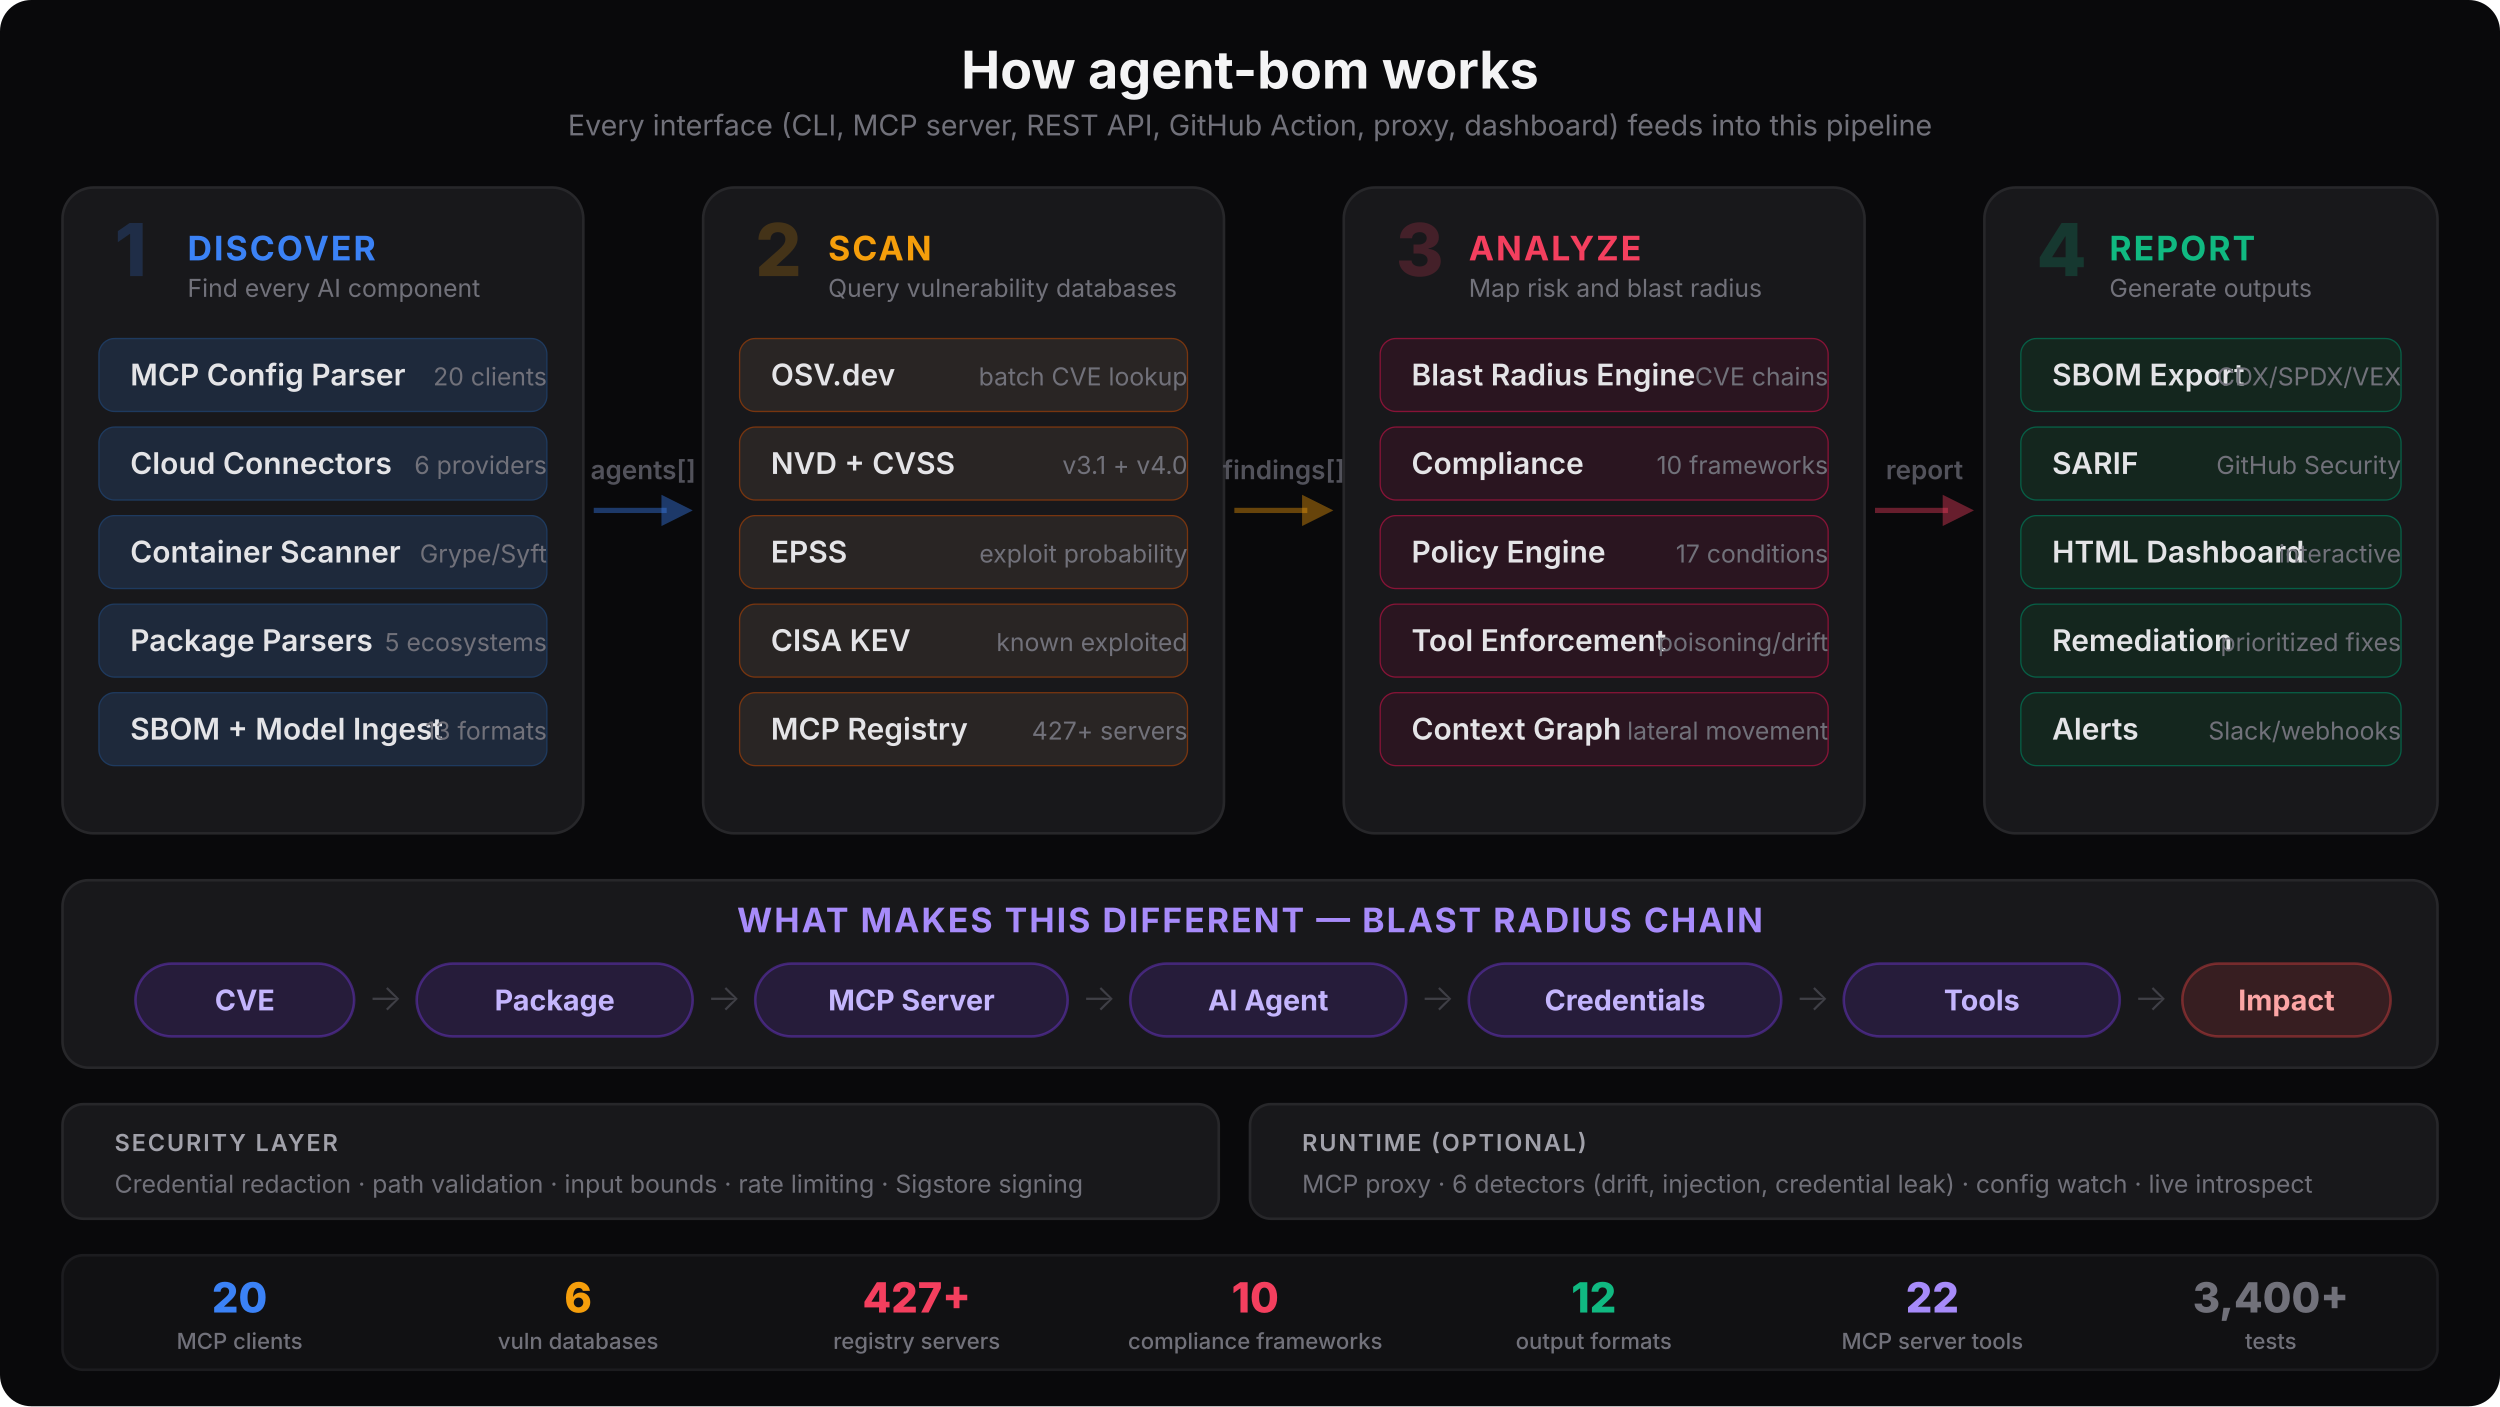
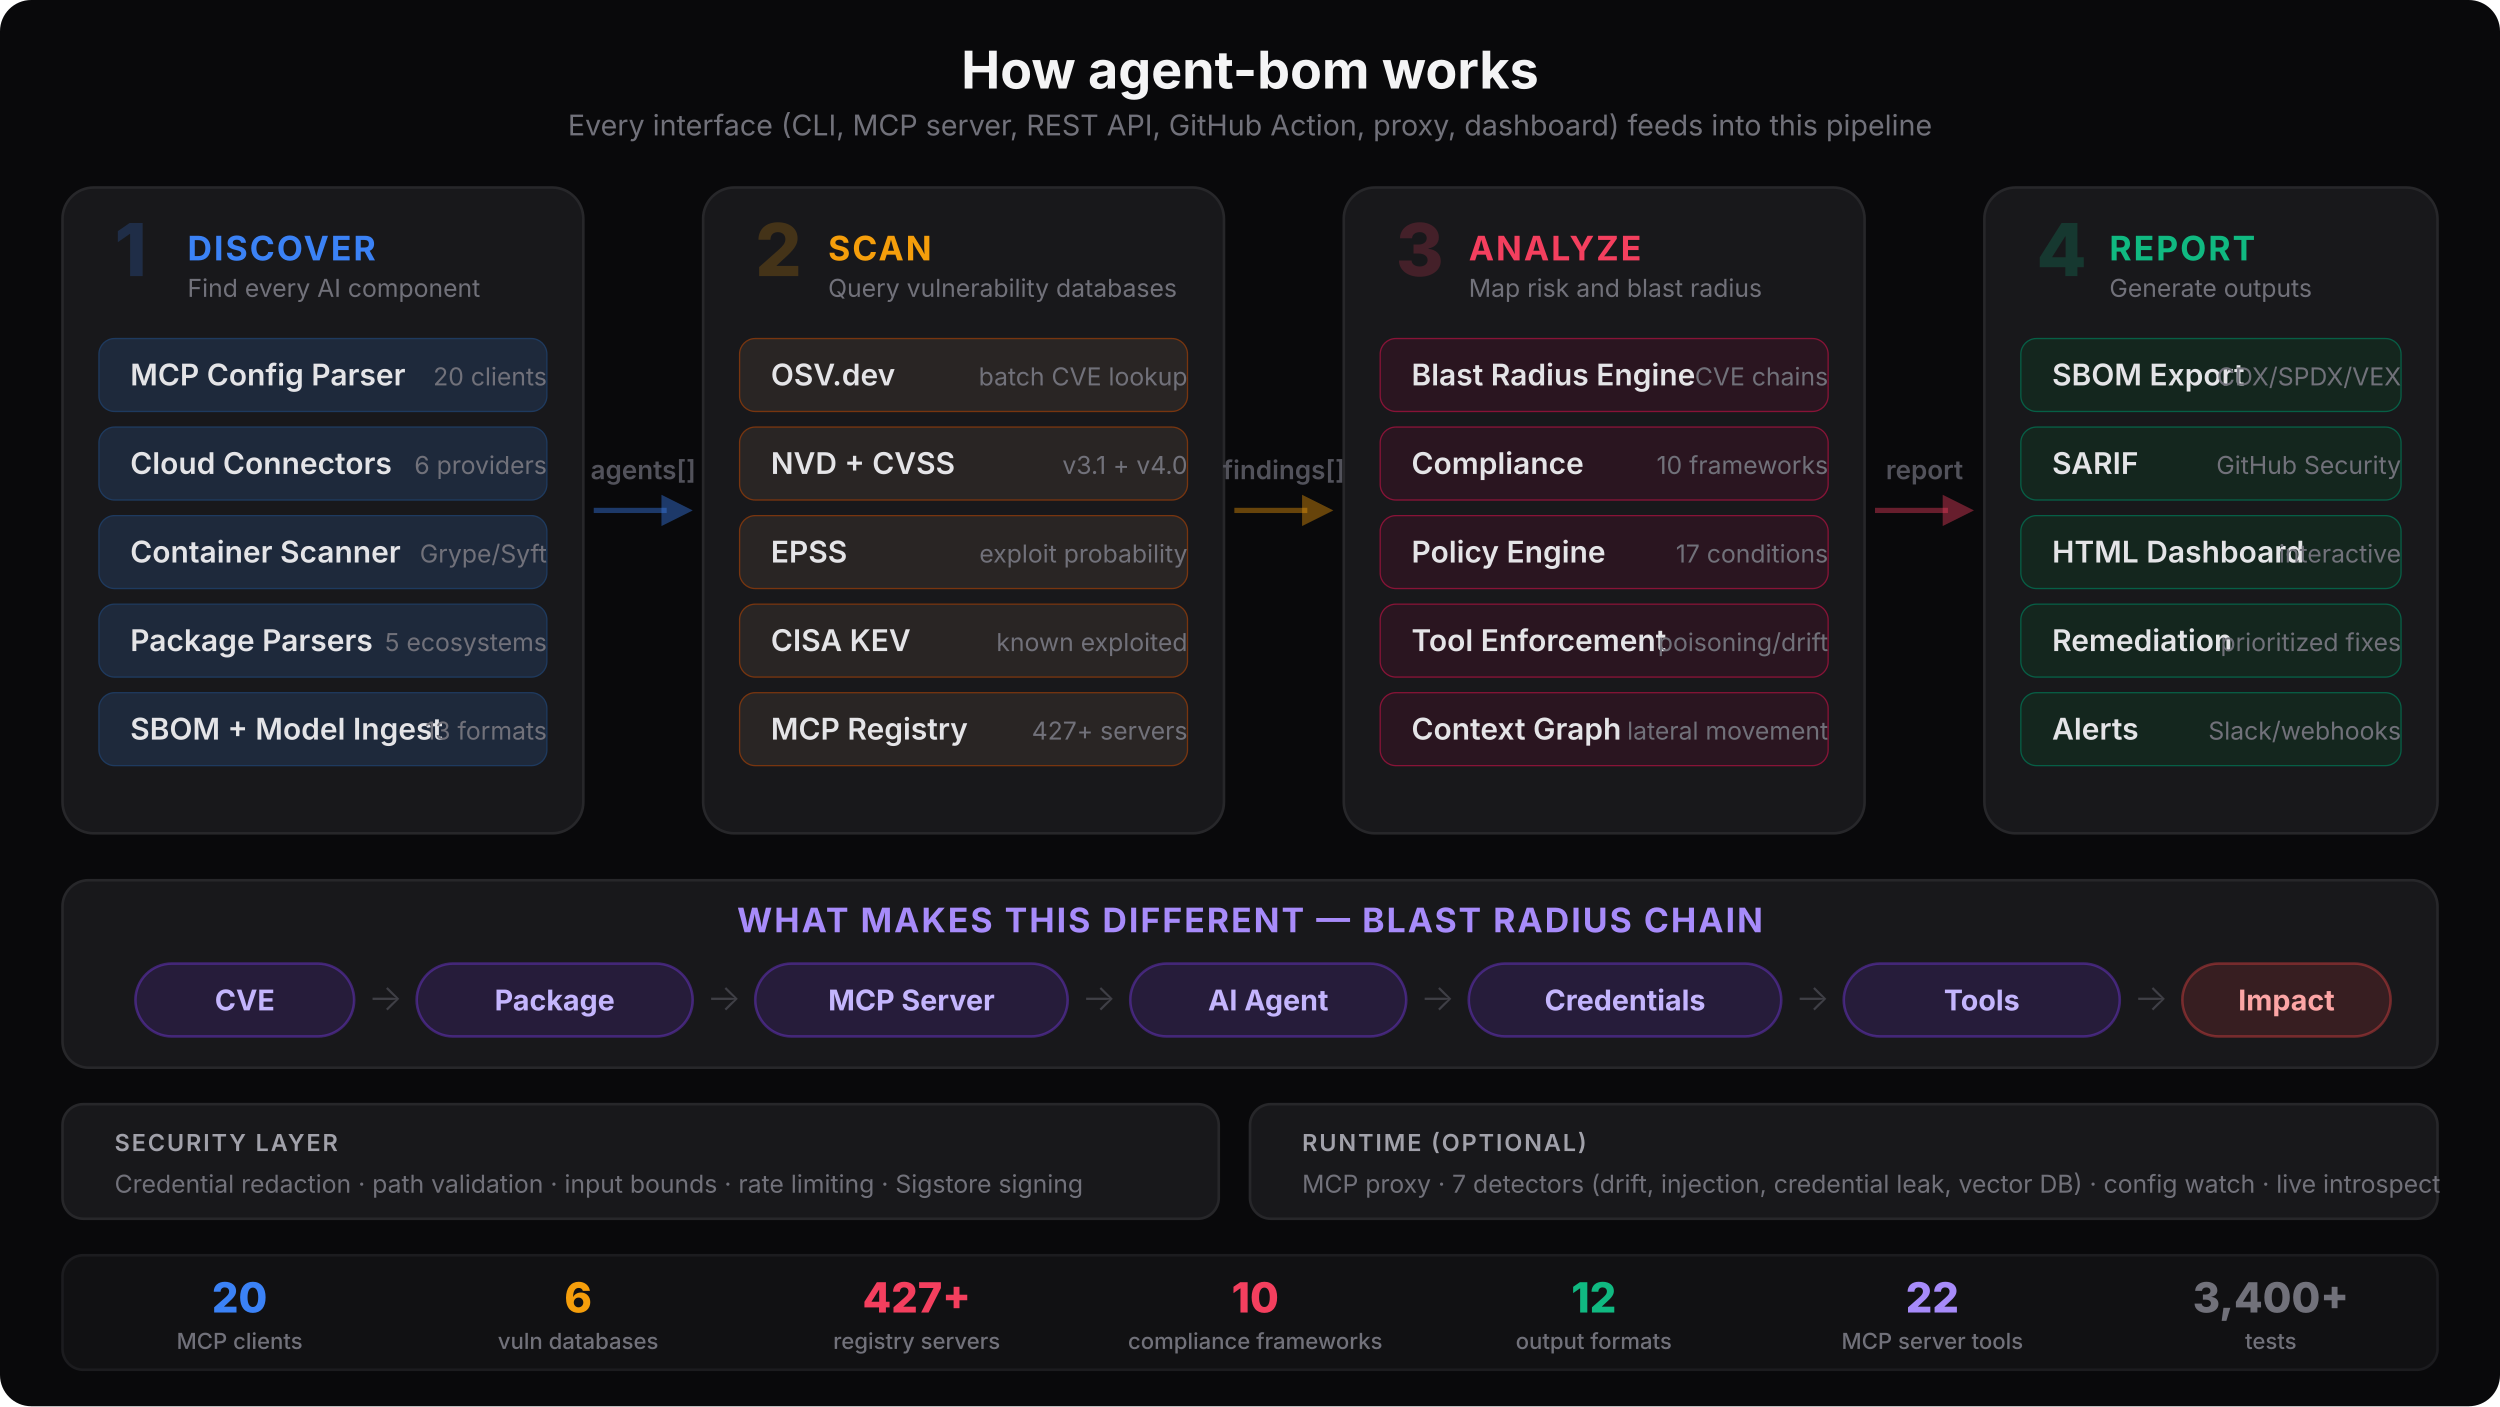
<svg xmlns="http://www.w3.org/2000/svg" viewBox="0 0 960 540" fill="none">
  <style>
    text { font-family: system-ui, -apple-system, 'Segoe UI', sans-serif; }
    .title { font-size: 20px; font-weight: 700; fill: #f4f4f5; }
    .subtitle { font-size: 11px; font-weight: 400; fill: #71717a; }
    .phase-num { font-size: 28px; font-weight: 800; }
    .phase-name { font-size: 13px; font-weight: 700; letter-spacing: 0.06em; }
    .mod-name { font-size: 11.5px; font-weight: 600; fill: #e4e4e7; }
    .mod-sub { font-size: 9.5px; font-weight: 400; fill: #71717a; }
    .arrow-text { font-size: 10px; font-weight: 600; fill: #52525b; }
    .chain-label { font-size: 11px; font-weight: 700; }
    .chain-sub { font-size: 9px; font-weight: 500; fill: #a1a1aa; }
    .chain-arrow { font-size: 14px; font-weight: 300; fill: #3f3f46; }
    .sec-label { font-size: 9px; font-weight: 600; fill: #a1a1aa; letter-spacing: 0.08em; }
    .entry-label { font-size: 9px; font-weight: 600; }
    .stat-num { font-size: 16px; font-weight: 800; }
    .stat-label { font-size: 8.5px; font-weight: 500; fill: #71717a; }
  </style>
  <rect width="960" height="540" rx="12" fill="#09090b" />
  <text x="480" y="34" text-anchor="middle" class="title">How agent-bom works</text>
  <text x="480" y="52" text-anchor="middle" class="subtitle">Every interface (CLI, MCP server, REST API, GitHub Action, proxy, dashboard) feeds into this pipeline</text>
  <rect x="24" y="72" width="200" height="248" rx="12" fill="#18181b" stroke="#27272a" stroke-width="1" />
  <text x="44" y="106" class="phase-num" fill="#3b82f6" opacity="0.2">1</text>
  <text x="72" y="100" class="phase-name" fill="#3b82f6">DISCOVER</text>
  <text x="72" y="114" class="mod-sub">Find every AI component</text>
  <rect x="38" y="130" width="172" height="28" rx="6" fill="#1e293b" stroke="#1e3a5f" stroke-width="0.5" />
  <text x="50" y="148" class="mod-name">MCP Config Parser</text>
  <text x="210" y="148" text-anchor="end" class="mod-sub" fill="#60a5fa">20 clients</text>
  <rect x="38" y="164" width="172" height="28" rx="6" fill="#1e293b" stroke="#1e3a5f" stroke-width="0.5" />
  <text x="50" y="182" class="mod-name">Cloud Connectors</text>
  <text x="210" y="182" text-anchor="end" class="mod-sub" fill="#60a5fa">6 providers</text>
  <rect x="38" y="198" width="172" height="28" rx="6" fill="#1e293b" stroke="#1e3a5f" stroke-width="0.5" />
  <text x="50" y="216" class="mod-name">Container Scanner</text>
  <text x="210" y="216" text-anchor="end" class="mod-sub" fill="#60a5fa">Grype/Syft</text>
  <rect x="38" y="232" width="172" height="28" rx="6" fill="#1e293b" stroke="#1e3a5f" stroke-width="0.5" />
  <text x="50" y="250" class="mod-name">Package Parsers</text>
  <text x="210" y="250" text-anchor="end" class="mod-sub" fill="#60a5fa">5 ecosystems</text>
  <rect x="38" y="266" width="172" height="28" rx="6" fill="#1e293b" stroke="#1e3a5f" stroke-width="0.5" />
  <text x="50" y="284" class="mod-name">SBOM + Model Ingest</text>
  <text x="210" y="284" text-anchor="end" class="mod-sub" fill="#60a5fa">13 formats</text>
  <line x1="228" y1="196" x2="256" y2="196" stroke="#3b82f6" stroke-width="2" opacity="0.4" />
  <polygon points="254,190 266,196 254,202" fill="#3b82f6" opacity="0.4" />
  <text x="247" y="184" text-anchor="middle" class="arrow-text">agents[]</text>
  <rect x="270" y="72" width="200" height="248" rx="12" fill="#18181b" stroke="#27272a" stroke-width="1" />
  <text x="290" y="106" class="phase-num" fill="#f59e0b" opacity="0.2">2</text>
  <text x="318" y="100" class="phase-name" fill="#f59e0b">SCAN</text>
  <text x="318" y="114" class="mod-sub">Query vulnerability databases</text>
  <rect x="284" y="130" width="172" height="28" rx="6" fill="#292524" stroke="#78350f" stroke-width="0.5" />
  <text x="296" y="148" class="mod-name">OSV.dev</text>
  <text x="456" y="148" text-anchor="end" class="mod-sub" fill="#fbbf24">batch CVE lookup</text>
  <rect x="284" y="164" width="172" height="28" rx="6" fill="#292524" stroke="#78350f" stroke-width="0.5" />
  <text x="296" y="182" class="mod-name">NVD + CVSS</text>
  <text x="456" y="182" text-anchor="end" class="mod-sub" fill="#fbbf24">v3.1 + v4.0</text>
  <rect x="284" y="198" width="172" height="28" rx="6" fill="#292524" stroke="#78350f" stroke-width="0.5" />
  <text x="296" y="216" class="mod-name">EPSS</text>
  <text x="456" y="216" text-anchor="end" class="mod-sub" fill="#fbbf24">exploit probability</text>
  <rect x="284" y="232" width="172" height="28" rx="6" fill="#292524" stroke="#78350f" stroke-width="0.5" />
  <text x="296" y="250" class="mod-name">CISA KEV</text>
  <text x="456" y="250" text-anchor="end" class="mod-sub" fill="#fbbf24">known exploited</text>
  <rect x="284" y="266" width="172" height="28" rx="6" fill="#292524" stroke="#78350f" stroke-width="0.5" />
  <text x="296" y="284" class="mod-name">MCP Registry</text>
  <text x="456" y="284" text-anchor="end" class="mod-sub" fill="#fbbf24">427+ servers</text>
  <line x1="474" y1="196" x2="502" y2="196" stroke="#f59e0b" stroke-width="2" opacity="0.4" />
  <polygon points="500,190 512,196 500,202" fill="#f59e0b" opacity="0.4" />
  <text x="493" y="184" text-anchor="middle" class="arrow-text">findings[]</text>
  <rect x="516" y="72" width="200" height="248" rx="12" fill="#18181b" stroke="#27272a" stroke-width="1" />
  <text x="536" y="106" class="phase-num" fill="#f43f5e" opacity="0.2">3</text>
  <text x="564" y="100" class="phase-name" fill="#f43f5e">ANALYZE</text>
  <text x="564" y="114" class="mod-sub">Map risk and blast radius</text>
  <rect x="530" y="130" width="172" height="28" rx="6" fill="#2a1520" stroke="#881337" stroke-width="0.5" />
  <text x="542" y="148" class="mod-name">Blast Radius Engine</text>
  <text x="702" y="148" text-anchor="end" class="mod-sub" fill="#fb7185">CVE chains</text>
  <rect x="530" y="164" width="172" height="28" rx="6" fill="#2a1520" stroke="#881337" stroke-width="0.5" />
  <text x="542" y="182" class="mod-name">Compliance</text>
  <text x="702" y="182" text-anchor="end" class="mod-sub" fill="#fb7185">10 frameworks</text>
  <rect x="530" y="198" width="172" height="28" rx="6" fill="#2a1520" stroke="#881337" stroke-width="0.5" />
  <text x="542" y="216" class="mod-name">Policy Engine</text>
  <text x="702" y="216" text-anchor="end" class="mod-sub" fill="#fb7185">17 conditions</text>
  <rect x="530" y="232" width="172" height="28" rx="6" fill="#2a1520" stroke="#881337" stroke-width="0.5" />
  <text x="542" y="250" class="mod-name">Tool Enforcement</text>
  <text x="702" y="250" text-anchor="end" class="mod-sub" fill="#fb7185">poisoning/drift</text>
  <rect x="530" y="266" width="172" height="28" rx="6" fill="#2a1520" stroke="#881337" stroke-width="0.5" />
  <text x="542" y="284" class="mod-name">Context Graph</text>
  <text x="702" y="284" text-anchor="end" class="mod-sub" fill="#fb7185">lateral movement</text>
  <line x1="720" y1="196" x2="748" y2="196" stroke="#f43f5e" stroke-width="2" opacity="0.4" />
  <polygon points="746,190 758,196 746,202" fill="#f43f5e" opacity="0.4" />
  <text x="739" y="184" text-anchor="middle" class="arrow-text">report</text>
  <rect x="762" y="72" width="174" height="248" rx="12" fill="#18181b" stroke="#27272a" stroke-width="1" />
  <text x="782" y="106" class="phase-num" fill="#10b981" opacity="0.2">4</text>
  <text x="810" y="100" class="phase-name" fill="#10b981">REPORT</text>
  <text x="810" y="114" class="mod-sub">Generate outputs</text>
  <rect x="776" y="130" width="146" height="28" rx="6" fill="#14261e" stroke="#065f46" stroke-width="0.5" />
  <text x="788" y="148" class="mod-name">SBOM Export</text>
  <text x="922" y="148" text-anchor="end" class="mod-sub" fill="#34d399">CDX/SPDX/VEX</text>
  <rect x="776" y="164" width="146" height="28" rx="6" fill="#14261e" stroke="#065f46" stroke-width="0.5" />
  <text x="788" y="182" class="mod-name">SARIF</text>
  <text x="922" y="182" text-anchor="end" class="mod-sub" fill="#34d399">GitHub Security</text>
  <rect x="776" y="198" width="146" height="28" rx="6" fill="#14261e" stroke="#065f46" stroke-width="0.5" />
  <text x="788" y="216" class="mod-name">HTML Dashboard</text>
  <text x="922" y="216" text-anchor="end" class="mod-sub" fill="#34d399">interactive</text>
  <rect x="776" y="232" width="146" height="28" rx="6" fill="#14261e" stroke="#065f46" stroke-width="0.5" />
  <text x="788" y="250" class="mod-name">Remediation</text>
  <text x="922" y="250" text-anchor="end" class="mod-sub" fill="#34d399">prioritized fixes</text>
  <rect x="776" y="266" width="146" height="28" rx="6" fill="#14261e" stroke="#065f46" stroke-width="0.5" />
  <text x="788" y="284" class="mod-name">Alerts</text>
  <text x="922" y="284" text-anchor="end" class="mod-sub" fill="#34d399">Slack/webhooks</text>
  <rect x="24" y="338" width="912" height="72" rx="10" fill="#18181b" stroke="#27272a" stroke-width="1" />
  <text x="480" y="358" text-anchor="middle" class="phase-name" fill="#a78bfa">WHAT MAKES THIS DIFFERENT — BLAST RADIUS CHAIN</text>
  <rect x="52" y="370" width="84" height="28" rx="14" fill="#7c3aed" fill-opacity="0.15" stroke="#7c3aed" stroke-width="1" stroke-opacity="0.4" />
  <text x="94" y="388" text-anchor="middle" class="chain-label" fill="#c4b5fd">CVE</text>
  <text x="148" y="388" text-anchor="middle" class="chain-arrow">→</text>
  <rect x="160" y="370" width="106" height="28" rx="14" fill="#7c3aed" fill-opacity="0.15" stroke="#7c3aed" stroke-width="1" stroke-opacity="0.4" />
  <text x="213" y="388" text-anchor="middle" class="chain-label" fill="#c4b5fd">Package</text>
  <text x="278" y="388" text-anchor="middle" class="chain-arrow">→</text>
  <rect x="290" y="370" width="120" height="28" rx="14" fill="#7c3aed" fill-opacity="0.15" stroke="#7c3aed" stroke-width="1" stroke-opacity="0.4" />
  <text x="350" y="388" text-anchor="middle" class="chain-label" fill="#c4b5fd">MCP Server</text>
  <text x="422" y="388" text-anchor="middle" class="chain-arrow">→</text>
  <rect x="434" y="370" width="106" height="28" rx="14" fill="#7c3aed" fill-opacity="0.15" stroke="#7c3aed" stroke-width="1" stroke-opacity="0.4" />
  <text x="487" y="388" text-anchor="middle" class="chain-label" fill="#c4b5fd">AI Agent</text>
  <text x="552" y="388" text-anchor="middle" class="chain-arrow">→</text>
  <rect x="564" y="370" width="120" height="28" rx="14" fill="#7c3aed" fill-opacity="0.15" stroke="#7c3aed" stroke-width="1" stroke-opacity="0.4" />
  <text x="624" y="388" text-anchor="middle" class="chain-label" fill="#c4b5fd">Credentials</text>
  <text x="696" y="388" text-anchor="middle" class="chain-arrow">→</text>
  <rect x="708" y="370" width="106" height="28" rx="14" fill="#7c3aed" fill-opacity="0.15" stroke="#7c3aed" stroke-width="1" stroke-opacity="0.4" />
  <text x="761" y="388" text-anchor="middle" class="chain-label" fill="#c4b5fd">Tools</text>
  <text x="826" y="388" text-anchor="middle" class="chain-arrow">→</text>
  <rect x="838" y="370" width="80" height="28" rx="14" fill="#ef4444" fill-opacity="0.15" stroke="#ef4444" stroke-width="1" stroke-opacity="0.4" />
  <text x="878" y="388" text-anchor="middle" class="chain-label" fill="#fca5a5">Impact</text>
  <rect x="24" y="424" width="444" height="44" rx="8" fill="#18181b" stroke="#27272a" stroke-width="1" />
  <text x="44" y="442" class="sec-label" fill="#52525b">SECURITY LAYER</text>
  <text x="44" y="458" class="mod-sub">Credential redaction · path validation · input bounds · rate limiting · Sigstore signing</text>
  <rect x="480" y="424" width="456" height="44" rx="8" fill="#18181b" stroke="#27272a" stroke-width="1" />
  <text x="500" y="442" class="sec-label" fill="#52525b">RUNTIME (OPTIONAL)</text>
-   <text x="500" y="458" class="mod-sub">MCP proxy · 6 detectors (drift, injection, credential leak) · config watch · live introspect</text>
+   <text x="500" y="458" class="mod-sub">MCP proxy · 7 detectors (drift, injection, credential leak, vector DB) · config watch · live introspect</text>
  <rect x="24" y="482" width="912" height="44" rx="8" fill="#111113" stroke="#1c1c1f" stroke-width="1" />
  <text x="92" y="504" text-anchor="middle" class="stat-num" fill="#3b82f6">20</text>
  <text x="92" y="518" text-anchor="middle" class="stat-label">MCP clients</text>
  <text x="222" y="504" text-anchor="middle" class="stat-num" fill="#f59e0b">6</text>
  <text x="222" y="518" text-anchor="middle" class="stat-label">vuln databases</text>
  <text x="352" y="504" text-anchor="middle" class="stat-num" fill="#f43f5e">427+</text>
  <text x="352" y="518" text-anchor="middle" class="stat-label">registry servers</text>
  <text x="482" y="504" text-anchor="middle" class="stat-num" fill="#f43f5e">10</text>
  <text x="482" y="518" text-anchor="middle" class="stat-label">compliance frameworks</text>
  <text x="612" y="504" text-anchor="middle" class="stat-num" fill="#10b981">12</text>
  <text x="612" y="518" text-anchor="middle" class="stat-label">output formats</text>
  <text x="742" y="504" text-anchor="middle" class="stat-num" fill="#a78bfa">22</text>
  <text x="742" y="518" text-anchor="middle" class="stat-label">MCP server tools</text>
  <text x="872" y="504" text-anchor="middle" class="stat-num" fill="#71717a">3,400+</text>
  <text x="872" y="518" text-anchor="middle" class="stat-label">tests</text>
</svg>
